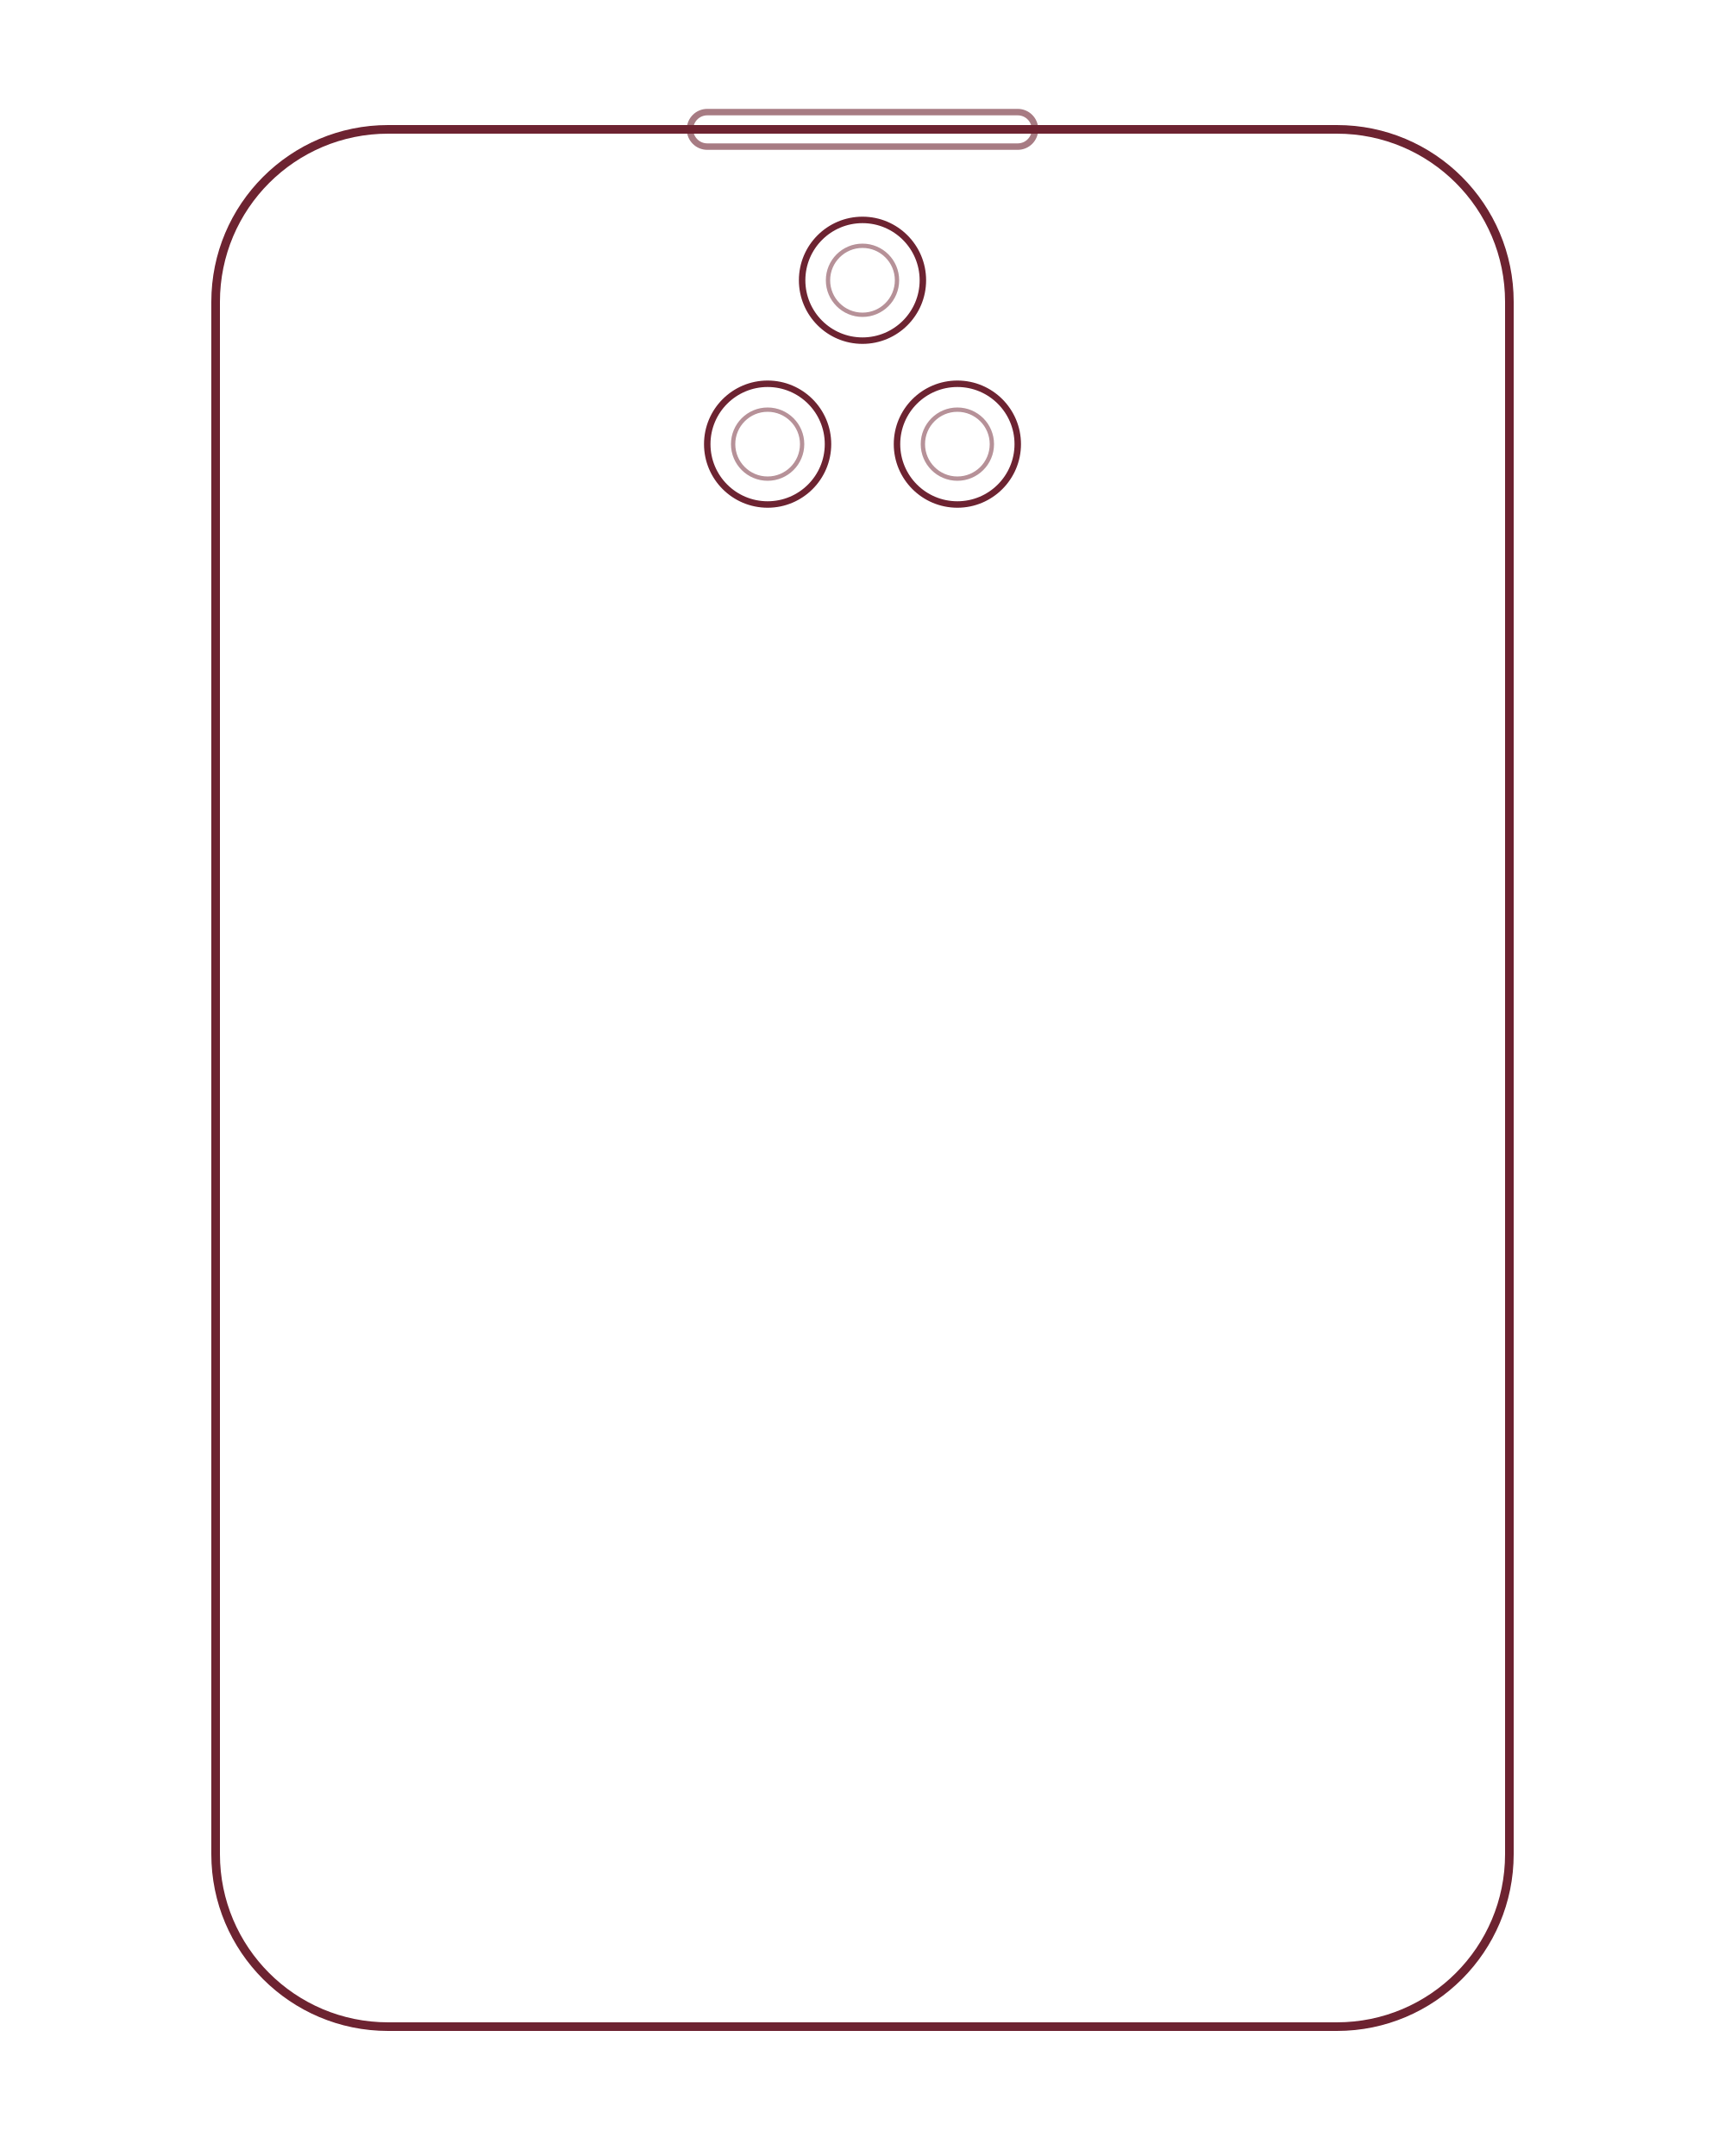
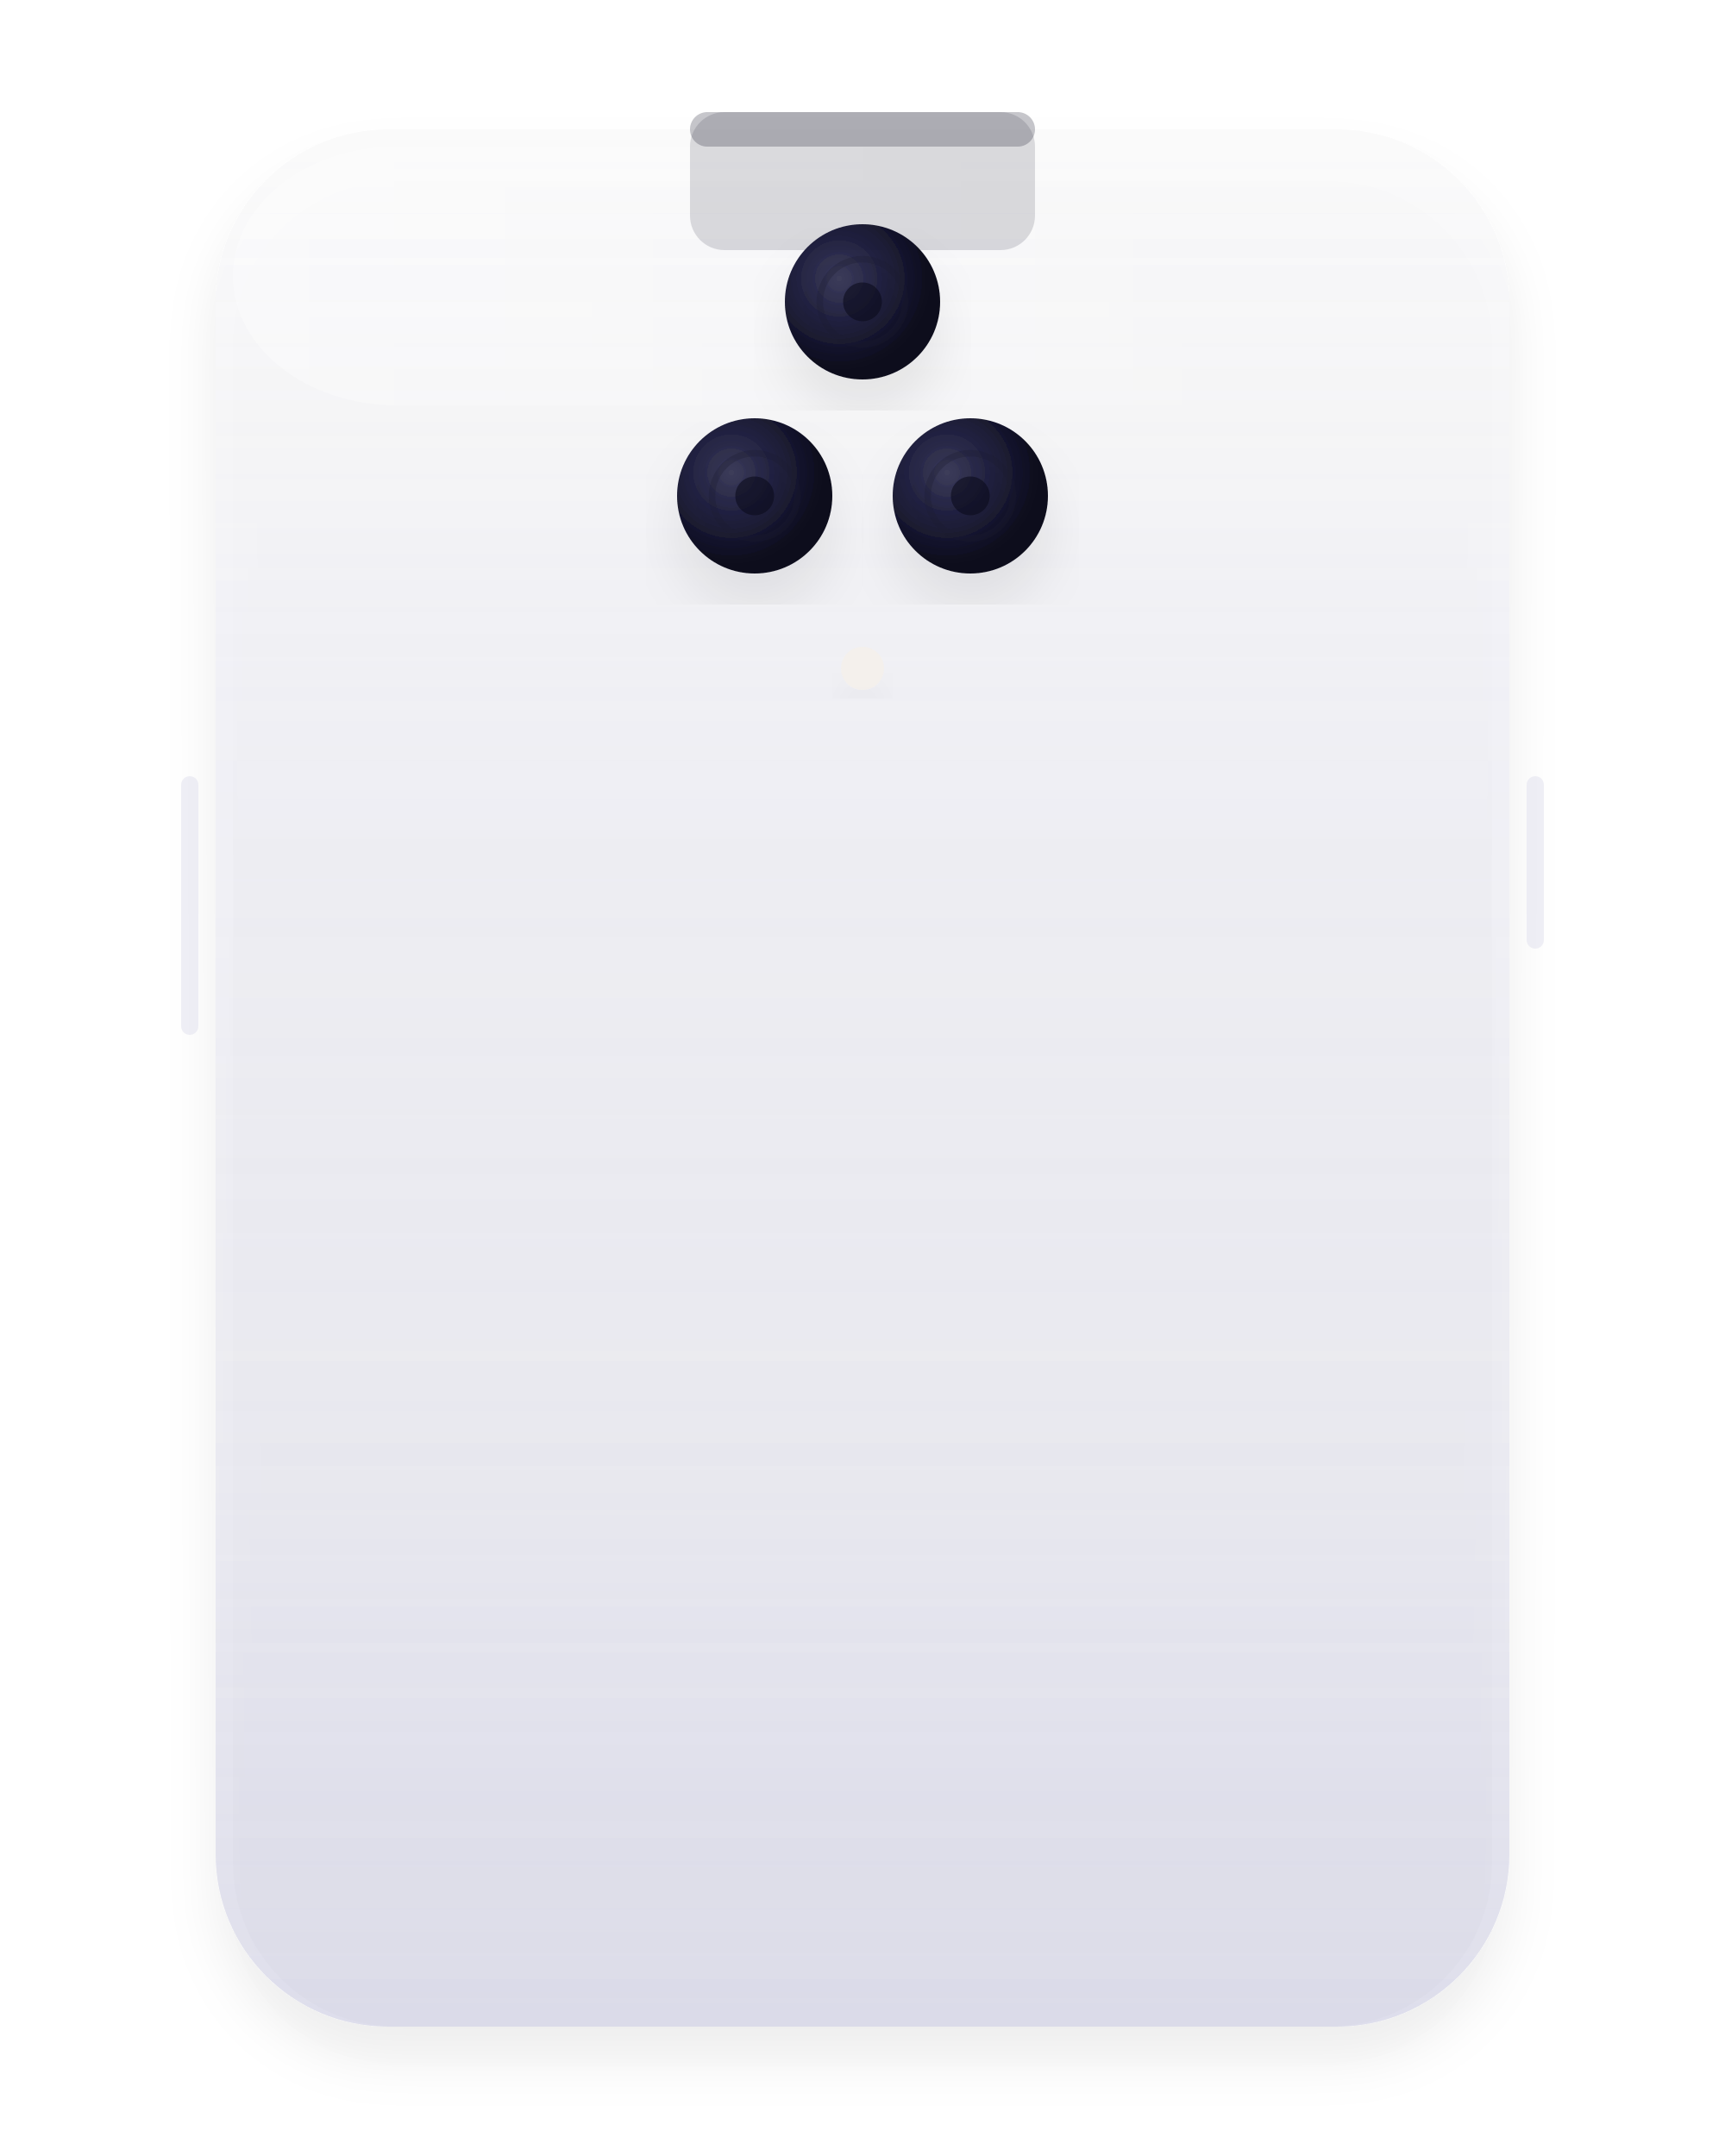
<svg xmlns="http://www.w3.org/2000/svg" viewBox="0 0 400 500" width="400" height="500" aria-hidden="true">
-   <rect x="50" y="30" width="300" height="440" rx="40" fill="none" stroke="#6d2331" stroke-width="2" />
-   <circle cx="200.0" cy="65" r="14" fill="none" stroke="#6d2331" stroke-width="1.5" />
-   <circle cx="200.0" cy="65" r="8" fill="none" stroke="#6d2331" stroke-width="1" opacity="0.5" />
-   <circle cx="178.0" cy="103" r="14" fill="none" stroke="#6d2331" stroke-width="1.5" />
-   <circle cx="178.0" cy="103" r="8" fill="none" stroke="#6d2331" stroke-width="1" opacity="0.5" />
-   <circle cx="222.0" cy="103" r="14" fill="none" stroke="#6d2331" stroke-width="1.5" />
-   <circle cx="222.0" cy="103" r="8" fill="none" stroke="#6d2331" stroke-width="1" opacity="0.5" />
-   <rect x="160.0" y="26" width="80" height="8" rx="4.0" fill="none" stroke="#6d2331" stroke-width="1.5" opacity="0.6" />
+   <defs>
+     <linearGradient id="phoneBodyGrad_iphone-18-pro" x1="0%" y1="0%" x2="0%" y2="100%">
+       <stop offset="0%" stop-color="#fafafa" stop-opacity="0.95" />
+       <stop offset="30%" stop-color="#f0f0f5" stop-opacity="0.9" />
+       <stop offset="70%" stop-color="#e8e8f0" stop-opacity="0.85" />
+       <stop offset="100%" stop-color="#d8d8e8" stop-opacity="0.8" />
+     </linearGradient>
+     <radialGradient id="lensGrad_iphone-18-pro" cx="35%" cy="35%" r="60%">
+       <stop offset="0%" stop-color="#2a2a4a" stop-opacity="0.9" />
+       <stop offset="40%" stop-color="#1a1a3a" stop-opacity="0.95" />
+       <stop offset="100%" stop-color="#0a0a1a" stop-opacity="1" />
+     </radialGradient>
+     <filter id="phoneShadow_iphone-18-pro" x="-20%" y="-20%" width="140%" height="140%">
+       <feDropShadow dx="0" dy="8" stdDeviation="6" flood-color="#000000" flood-opacity="0.08" />
+     </filter>
+     <linearGradient id="phoneBodyGrad_iphone-18-pro_highlight" x1="0%" y1="0%" x2="100%" y2="0%">
+       <stop offset="0%" stop-color="#ffffff" stop-opacity="0.3" />
+       <stop offset="50%" stop-color="#ffffff" stop-opacity="0.1" />
+       <stop offset="100%" stop-color="#ffffff" stop-opacity="0" />
+     </linearGradient>
+   </defs>
+   <rect x="54" y="42" width="292" height="428" rx="38" fill="#000000" opacity="0.06" filter="url(#phoneShadow_iphone-18-pro)" />
+   <rect x="50" y="30" width="300" height="440" rx="40" fill="url(#phoneBodyGrad_iphone-18-pro)" filter="url(#phoneShadow_iphone-18-pro)" />
+   <rect x="54" y="34" width="292" height="60" rx="38" fill="url(#phoneBodyGrad_iphone-18-pro_highlight)" />
+   <rect x="160" y="26" width="80" height="32" rx="8" fill="#1a1a2e" opacity="0.15" />
+   <rect x="160" y="26" width="80" height="8" rx="4" fill="#1a1a2e" opacity="0.25" />
+   <circle cx="200" cy="70" r="18" fill="url(#lensGrad_iphone-18-pro)" filter="url(#phoneShadow_iphone-18-pro)" />
+   <circle cx="200" cy="70" r="9.9" fill="none" stroke="#1a1a2e" stroke-width="1.5" opacity="0.3" />
+   <circle cx="200" cy="70" r="4.5" fill="#0a0a1a" opacity="0.6" />
+   <circle cx="175" cy="115" r="18" fill="url(#lensGrad_iphone-18-pro)" filter="url(#phoneShadow_iphone-18-pro)" />
+   <circle cx="175" cy="115" r="9.9" fill="none" stroke="#1a1a2e" stroke-width="1.5" opacity="0.3" />
+   <circle cx="175" cy="115" r="4.5" fill="#0a0a1a" opacity="0.6" />
+   <circle cx="225" cy="115" r="18" fill="url(#lensGrad_iphone-18-pro)" filter="url(#phoneShadow_iphone-18-pro)" />
+   <circle cx="225" cy="115" r="9.9" fill="none" stroke="#1a1a2e" stroke-width="1.5" opacity="0.3" />
+   <circle cx="225" cy="115" r="4.5" fill="#0a0a1a" opacity="0.6" />
+   <circle cx="200" cy="155" r="5" fill="#f5f0e8" opacity="0.7" filter="url(#phoneShadow_iphone-18-pro)" />
+   <rect x="42" y="180" width="4" height="60" rx="2" fill="#d8d8e8" opacity="0.4" />
+   <rect x="354" y="180" width="4" height="40" rx="2" fill="#d8d8e8" opacity="0.4" />
</svg>
